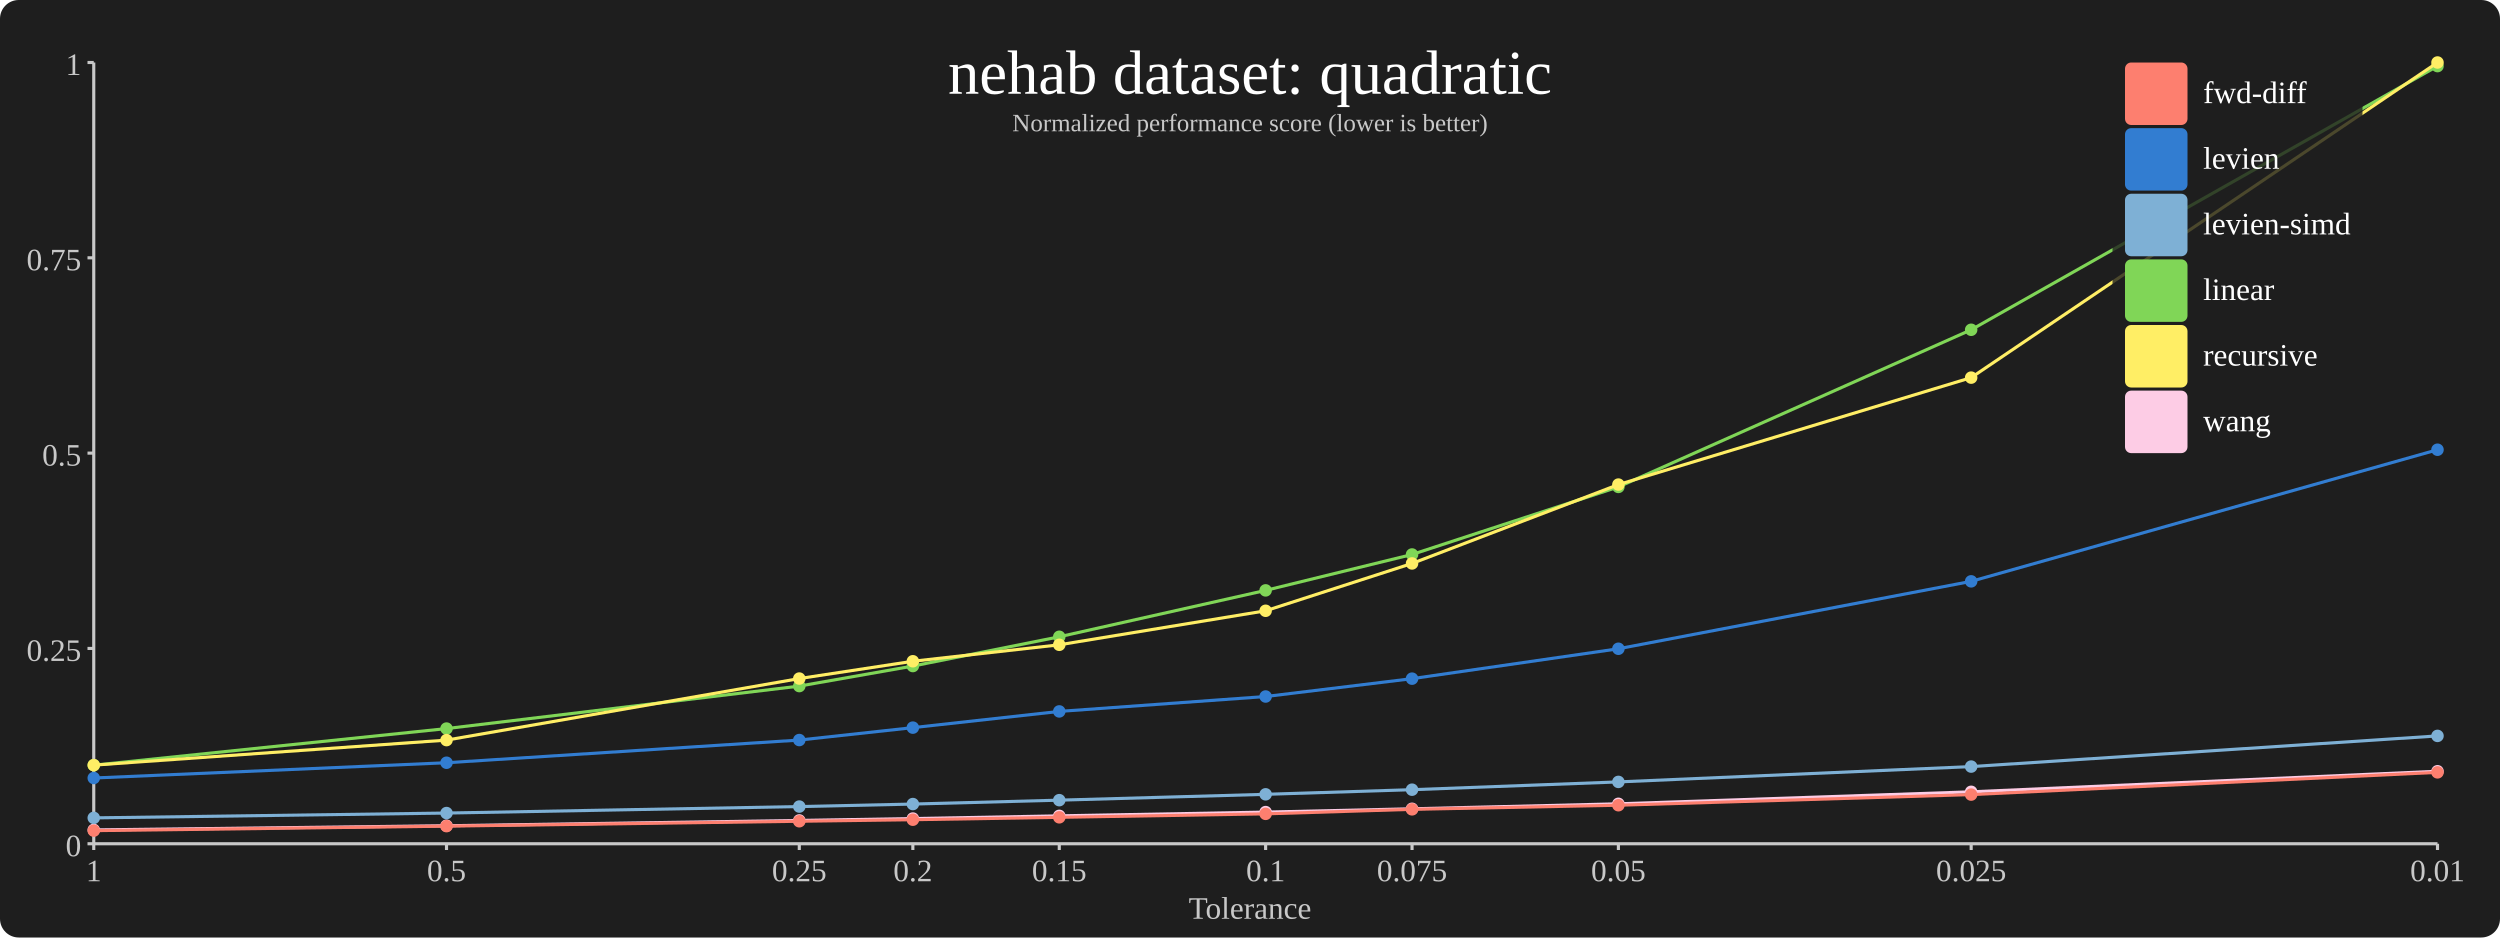
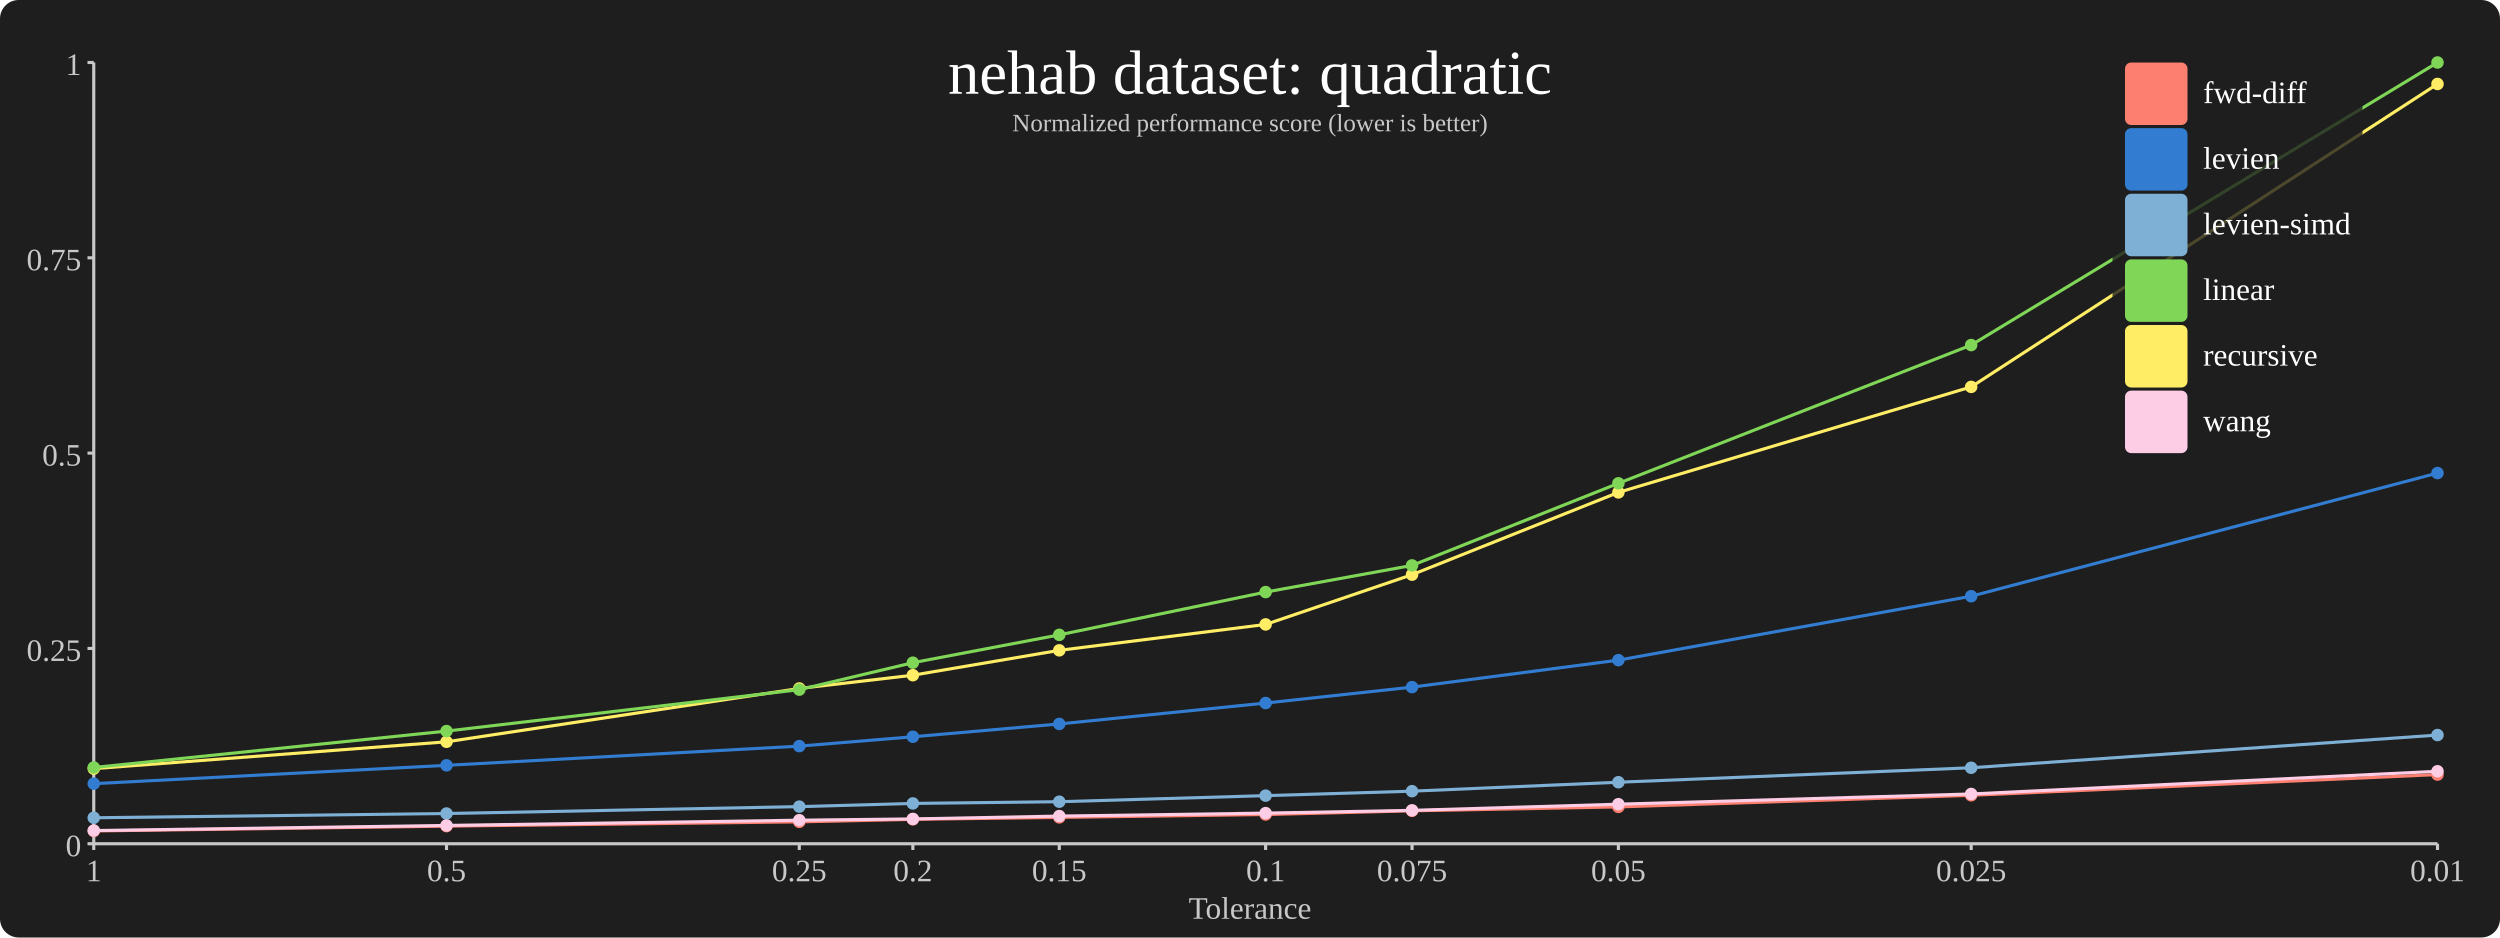
<svg xmlns="http://www.w3.org/2000/svg" viewBox="0 0 800 300">
  <rect x="0" y="0" width="800" height="300" ry="6" style="fill:rgb(30,30,30);stroke:none;fill-opacity:1;stroke-opacity:1;" />
  <path d="M 30 20 L 30 270" style="stroke:rgb(200,200,200);stroke-width:1" />
  <path d="M 30 270 L 780 270" style="stroke:rgb(200,200,200);stroke-width:1" />
  <path d="M 780 270 L 780 272" style="stroke:rgb(200,200,200);stroke-width:1" />
  <text x="780" y="282" style="font-size:10px;fill:rgb(200,200,200);text-anchor:middle;text-align:center;"> 0.01 </text>
  <path d="M 630.772 270 L 630.772 272" style="stroke:rgb(200,200,200);stroke-width:1" />
  <text x="630.772" y="282" style="font-size:10px;fill:rgb(200,200,200);text-anchor:middle;text-align:center;"> 0.025 </text>
  <path d="M 517.886 270 L 517.886 272" style="stroke:rgb(200,200,200);stroke-width:1" />
  <text x="517.886" y="282" style="font-size:10px;fill:rgb(200,200,200);text-anchor:middle;text-align:center;"> 0.05 </text>
  <path d="M 451.852 270 L 451.852 272" style="stroke:rgb(200,200,200);stroke-width:1" />
  <text x="451.852" y="282" style="font-size:10px;fill:rgb(200,200,200);text-anchor:middle;text-align:center;"> 0.075 </text>
  <path d="M 405 270 L 405 272" style="stroke:rgb(200,200,200);stroke-width:1" />
  <text x="405" y="282" style="font-size:10px;fill:rgb(200,200,200);text-anchor:middle;text-align:center;"> 0.1 </text>
  <path d="M 338.966 270 L 338.966 272" style="stroke:rgb(200,200,200);stroke-width:1" />
  <text x="338.966" y="282" style="font-size:10px;fill:rgb(200,200,200);text-anchor:middle;text-align:center;"> 0.15 </text>
  <path d="M 292.114 270 L 292.114 272" style="stroke:rgb(200,200,200);stroke-width:1" />
  <text x="292.114" y="282" style="font-size:10px;fill:rgb(200,200,200);text-anchor:middle;text-align:center;"> 0.2 </text>
  <path d="M 255.773 270 L 255.773 272" style="stroke:rgb(200,200,200);stroke-width:1" />
  <text x="255.773" y="282" style="font-size:10px;fill:rgb(200,200,200);text-anchor:middle;text-align:center;"> 0.25 </text>
  <path d="M 142.886 270 L 142.886 272" style="stroke:rgb(200,200,200);stroke-width:1" />
  <text x="142.886" y="282" style="font-size:10px;fill:rgb(200,200,200);text-anchor:middle;text-align:center;"> 0.5 </text>
  <path d="M 30 270 L 30 272" style="stroke:rgb(200,200,200);stroke-width:1" />
  <text x="30" y="282" style="font-size:10px;fill:rgb(200,200,200);text-anchor:middle;text-align:center;"> 1 </text>
  <path d="M 28 270 L 30 270" style="stroke:rgb(200,200,200);stroke-width:1" />
  <text x="26" y="274" style="font-size:10px;fill:rgb(200,200,200);text-anchor:end;text-align:right;"> 0 </text>
  <path d="M 28 207.5 L 30 207.5" style="stroke:rgb(200,200,200);stroke-width:1" />
  <text x="26" y="211.5" style="font-size:10px;fill:rgb(200,200,200);text-anchor:end;text-align:right;"> 0.25 </text>
  <path d="M 28 145 L 30 145" style="stroke:rgb(200,200,200);stroke-width:1" />
  <text x="26" y="149" style="font-size:10px;fill:rgb(200,200,200);text-anchor:end;text-align:right;"> 0.5 </text>
  <path d="M 28 82.5 L 30 82.5" style="stroke:rgb(200,200,200);stroke-width:1" />
  <text x="26" y="86.5" style="font-size:10px;fill:rgb(200,200,200);text-anchor:end;text-align:right;"> 0.75 </text>
  <path d="M 28 20 L 30 20" style="stroke:rgb(200,200,200);stroke-width:1" />
  <text x="26" y="24" style="font-size:10px;fill:rgb(200,200,200);text-anchor:end;text-align:right;"> 1 </text>
  <text x="400" y="294" style="font-size:10px;fill:rgb(200,200,200);text-anchor:middle;text-align:center;"> Tolerance </text>
-   <circle cx="780" cy="21.152" r="2" style="fill:rgb(128,214,87);stroke:none;fill-opacity:1;stroke-opacity:1;" />
-   <path d="M 780 21.152 L 630.772 105.528" style="stroke:rgb(128,214,87);stroke-width:1" />
-   <circle cx="630.772" cy="105.528" r="2" style="fill:rgb(128,214,87);stroke:none;fill-opacity:1;stroke-opacity:1;" />
-   <path d="M 630.772 105.528 L 517.886 155.815" style="stroke:rgb(128,214,87);stroke-width:1" />
-   <circle cx="517.886" cy="155.815" r="2" style="fill:rgb(128,214,87);stroke:none;fill-opacity:1;stroke-opacity:1;" />
-   <path d="M 517.886 155.815 L 451.852 177.435" style="stroke:rgb(128,214,87);stroke-width:1" />
-   <circle cx="451.852" cy="177.435" r="2" style="fill:rgb(128,214,87);stroke:none;fill-opacity:1;stroke-opacity:1;" />
-   <path d="M 451.852 177.435 L 405 188.923" style="stroke:rgb(128,214,87);stroke-width:1" />
-   <circle cx="405" cy="188.923" r="2" style="fill:rgb(128,214,87);stroke:none;fill-opacity:1;stroke-opacity:1;" />
-   <path d="M 405 188.923 L 338.966 203.768" style="stroke:rgb(128,214,87);stroke-width:1" />
-   <circle cx="338.966" cy="203.768" r="2" style="fill:rgb(128,214,87);stroke:none;fill-opacity:1;stroke-opacity:1;" />
-   <path d="M 338.966 203.768 L 292.114 213.135" style="stroke:rgb(128,214,87);stroke-width:1" />
-   <circle cx="292.114" cy="213.135" r="2" style="fill:rgb(128,214,87);stroke:none;fill-opacity:1;stroke-opacity:1;" />
-   <path d="M 292.114 213.135 L 255.773 219.548" style="stroke:rgb(128,214,87);stroke-width:1" />
-   <circle cx="255.773" cy="219.548" r="2" style="fill:rgb(128,214,87);stroke:none;fill-opacity:1;stroke-opacity:1;" />
-   <path d="M 255.773 219.548 L 142.886 233.143" style="stroke:rgb(128,214,87);stroke-width:1" />
-   <circle cx="142.886" cy="233.143" r="2" style="fill:rgb(128,214,87);stroke:none;fill-opacity:1;stroke-opacity:1;" />
-   <path d="M 142.886 233.143 L 30 244.86" style="stroke:rgb(128,214,87);stroke-width:1" />
-   <circle cx="30" cy="244.86" r="2" style="fill:rgb(128,214,87);stroke:none;fill-opacity:1;stroke-opacity:1;" />
-   <circle cx="780" cy="246.803" r="2" style="fill:rgb(253,204,229);stroke:none;fill-opacity:1;stroke-opacity:1;" />
-   <path d="M 780 246.803 L 630.772 253.38" style="stroke:rgb(253,204,229);stroke-width:1" />
-   <circle cx="630.772" cy="253.38" r="2" style="fill:rgb(253,204,229);stroke:none;fill-opacity:1;stroke-opacity:1;" />
-   <path d="M 630.772 253.38 L 517.886 257.22" style="stroke:rgb(253,204,229);stroke-width:1" />
-   <circle cx="517.886" cy="257.22" r="2" style="fill:rgb(253,204,229);stroke:none;fill-opacity:1;stroke-opacity:1;" />
-   <path d="M 517.886 257.22 L 451.852 258.815" style="stroke:rgb(253,204,229);stroke-width:1" />
-   <circle cx="451.852" cy="258.815" r="2" style="fill:rgb(253,204,229);stroke:none;fill-opacity:1;stroke-opacity:1;" />
-   <path d="M 451.852 258.815 L 405 259.87" style="stroke:rgb(253,204,229);stroke-width:1" />
-   <circle cx="405" cy="259.87" r="2" style="fill:rgb(253,204,229);stroke:none;fill-opacity:1;stroke-opacity:1;" />
-   <path d="M 405 259.87 L 338.966 261.075" style="stroke:rgb(253,204,229);stroke-width:1" />
-   <circle cx="338.966" cy="261.075" r="2" style="fill:rgb(253,204,229);stroke:none;fill-opacity:1;stroke-opacity:1;" />
-   <path d="M 338.966 261.075 L 292.114 261.94" style="stroke:rgb(253,204,229);stroke-width:1" />
-   <circle cx="292.114" cy="261.94" r="2" style="fill:rgb(253,204,229);stroke:none;fill-opacity:1;stroke-opacity:1;" />
-   <path d="M 292.114 261.94 L 255.773 262.545" style="stroke:rgb(253,204,229);stroke-width:1" />
-   <circle cx="255.773" cy="262.545" r="2" style="fill:rgb(253,204,229);stroke:none;fill-opacity:1;stroke-opacity:1;" />
-   <path d="M 255.773 262.545 L 142.886 264.238" style="stroke:rgb(253,204,229);stroke-width:1" />
-   <circle cx="142.886" cy="264.238" r="2" style="fill:rgb(253,204,229);stroke:none;fill-opacity:1;stroke-opacity:1;" />
-   <path d="M 142.886 264.238 L 30 265.577" style="stroke:rgb(253,204,229);stroke-width:1" />
-   <circle cx="30" cy="265.577" r="2" style="fill:rgb(253,204,229);stroke:none;fill-opacity:1;stroke-opacity:1;" />
-   <circle cx="780" cy="143.915" r="2" style="fill:rgb(50,125,209);stroke:none;fill-opacity:1;stroke-opacity:1;" />
-   <path d="M 780 143.915 L 630.772 186.03" style="stroke:rgb(50,125,209);stroke-width:1" />
-   <circle cx="630.772" cy="186.03" r="2" style="fill:rgb(50,125,209);stroke:none;fill-opacity:1;stroke-opacity:1;" />
-   <path d="M 630.772 186.03 L 517.886 207.603" style="stroke:rgb(50,125,209);stroke-width:1" />
-   <circle cx="517.886" cy="207.603" r="2" style="fill:rgb(50,125,209);stroke:none;fill-opacity:1;stroke-opacity:1;" />
-   <path d="M 517.886 207.603 L 451.852 217.17" style="stroke:rgb(50,125,209);stroke-width:1" />
-   <circle cx="451.852" cy="217.17" r="2" style="fill:rgb(50,125,209);stroke:none;fill-opacity:1;stroke-opacity:1;" />
-   <path d="M 451.852 217.17 L 405 222.885" style="stroke:rgb(50,125,209);stroke-width:1" />
-   <circle cx="405" cy="222.885" r="2" style="fill:rgb(50,125,209);stroke:none;fill-opacity:1;stroke-opacity:1;" />
-   <path d="M 405 222.885 L 338.966 227.653" style="stroke:rgb(50,125,209);stroke-width:1" />
-   <circle cx="338.966" cy="227.653" r="2" style="fill:rgb(50,125,209);stroke:none;fill-opacity:1;stroke-opacity:1;" />
-   <path d="M 338.966 227.653 L 292.114 232.843" style="stroke:rgb(50,125,209);stroke-width:1" />
-   <circle cx="292.114" cy="232.843" r="2" style="fill:rgb(50,125,209);stroke:none;fill-opacity:1;stroke-opacity:1;" />
-   <path d="M 292.114 232.843 L 255.773 236.815" style="stroke:rgb(50,125,209);stroke-width:1" />
-   <circle cx="255.773" cy="236.815" r="2" style="fill:rgb(50,125,209);stroke:none;fill-opacity:1;stroke-opacity:1;" />
-   <path d="M 255.773 236.815 L 142.886 244.077" style="stroke:rgb(50,125,209);stroke-width:1" />
-   <circle cx="142.886" cy="244.077" r="2" style="fill:rgb(50,125,209);stroke:none;fill-opacity:1;stroke-opacity:1;" />
-   <path d="M 142.886 244.077 L 30 248.963" style="stroke:rgb(50,125,209);stroke-width:1" />
-   <circle cx="30" cy="248.963" r="2" style="fill:rgb(50,125,209);stroke:none;fill-opacity:1;stroke-opacity:1;" />
-   <circle cx="780" cy="235.488" r="2" style="fill:rgb(126,176,213);stroke:none;fill-opacity:1;stroke-opacity:1;" />
-   <path d="M 780 235.488 L 630.772 245.308" style="stroke:rgb(126,176,213);stroke-width:1" />
-   <circle cx="630.772" cy="245.308" r="2" style="fill:rgb(126,176,213);stroke:none;fill-opacity:1;stroke-opacity:1;" />
-   <path d="M 630.772 245.308 L 517.886 250.21" style="stroke:rgb(126,176,213);stroke-width:1" />
-   <circle cx="517.886" cy="250.21" r="2" style="fill:rgb(126,176,213);stroke:none;fill-opacity:1;stroke-opacity:1;" />
-   <path d="M 517.886 250.21 L 451.852 252.7" style="stroke:rgb(126,176,213);stroke-width:1" />
-   <circle cx="451.852" cy="252.7" r="2" style="fill:rgb(126,176,213);stroke:none;fill-opacity:1;stroke-opacity:1;" />
-   <path d="M 451.852 252.7 L 405 254.183" style="stroke:rgb(126,176,213);stroke-width:1" />
-   <circle cx="405" cy="254.183" r="2" style="fill:rgb(126,176,213);stroke:none;fill-opacity:1;stroke-opacity:1;" />
-   <path d="M 405 254.183 L 338.966 256.053" style="stroke:rgb(126,176,213);stroke-width:1" />
-   <circle cx="338.966" cy="256.053" r="2" style="fill:rgb(126,176,213);stroke:none;fill-opacity:1;stroke-opacity:1;" />
-   <path d="M 338.966 256.053 L 292.114 257.3" style="stroke:rgb(126,176,213);stroke-width:1" />
-   <circle cx="292.114" cy="257.3" r="2" style="fill:rgb(126,176,213);stroke:none;fill-opacity:1;stroke-opacity:1;" />
-   <path d="M 292.114 257.3 L 255.773 258.1" style="stroke:rgb(126,176,213);stroke-width:1" />
-   <circle cx="255.773" cy="258.1" r="2" style="fill:rgb(126,176,213);stroke:none;fill-opacity:1;stroke-opacity:1;" />
-   <path d="M 255.773 258.1 L 142.886 260.178" style="stroke:rgb(126,176,213);stroke-width:1" />
-   <circle cx="142.886" cy="260.178" r="2" style="fill:rgb(126,176,213);stroke:none;fill-opacity:1;stroke-opacity:1;" />
-   <path d="M 142.886 260.178 L 30 261.72" style="stroke:rgb(126,176,213);stroke-width:1" />
-   <circle cx="30" cy="261.72" r="2" style="fill:rgb(126,176,213);stroke:none;fill-opacity:1;stroke-opacity:1;" />
-   <circle cx="780" cy="20" r="2" style="fill:rgb(255,238,101);stroke:none;fill-opacity:1;stroke-opacity:1;" />
-   <path d="M 780 20 L 630.772 120.84" style="stroke:rgb(255,238,101);stroke-width:1" />
-   <circle cx="630.772" cy="120.84" r="2" style="fill:rgb(255,238,101);stroke:none;fill-opacity:1;stroke-opacity:1;" />
-   <path d="M 630.772 120.84 L 517.886 155.065" style="stroke:rgb(255,238,101);stroke-width:1" />
-   <circle cx="517.886" cy="155.065" r="2" style="fill:rgb(255,238,101);stroke:none;fill-opacity:1;stroke-opacity:1;" />
-   <path d="M 517.886 155.065 L 451.852 180.302" style="stroke:rgb(255,238,101);stroke-width:1" />
-   <circle cx="451.852" cy="180.302" r="2" style="fill:rgb(255,238,101);stroke:none;fill-opacity:1;stroke-opacity:1;" />
-   <path d="M 451.852 180.302 L 405 195.45" style="stroke:rgb(255,238,101);stroke-width:1" />
-   <circle cx="405" cy="195.45" r="2" style="fill:rgb(255,238,101);stroke:none;fill-opacity:1;stroke-opacity:1;" />
-   <path d="M 405 195.45 L 338.966 206.335" style="stroke:rgb(255,238,101);stroke-width:1" />
-   <circle cx="338.966" cy="206.335" r="2" style="fill:rgb(255,238,101);stroke:none;fill-opacity:1;stroke-opacity:1;" />
-   <path d="M 338.966 206.335 L 292.114 211.603" style="stroke:rgb(255,238,101);stroke-width:1" />
-   <circle cx="292.114" cy="211.603" r="2" style="fill:rgb(255,238,101);stroke:none;fill-opacity:1;stroke-opacity:1;" />
-   <path d="M 292.114 211.603 L 255.773 217.137" style="stroke:rgb(255,238,101);stroke-width:1" />
-   <circle cx="255.773" cy="217.137" r="2" style="fill:rgb(255,238,101);stroke:none;fill-opacity:1;stroke-opacity:1;" />
-   <path d="M 255.773 217.137 L 142.886 236.833" style="stroke:rgb(255,238,101);stroke-width:1" />
-   <circle cx="142.886" cy="236.833" r="2" style="fill:rgb(255,238,101);stroke:none;fill-opacity:1;stroke-opacity:1;" />
-   <path d="M 142.886 236.833 L 30 244.843" style="stroke:rgb(255,238,101);stroke-width:1" />
-   <circle cx="30" cy="244.843" r="2" style="fill:rgb(255,238,101);stroke:none;fill-opacity:1;stroke-opacity:1;" />
-   <circle cx="780" cy="247.155" r="2" style="fill:rgb(253,127,111);stroke:none;fill-opacity:1;stroke-opacity:1;" />
-   <path d="M 780 247.155 L 630.772 254.27" style="stroke:rgb(253,127,111);stroke-width:1" />
-   <circle cx="630.772" cy="254.27" r="2" style="fill:rgb(253,127,111);stroke:none;fill-opacity:1;stroke-opacity:1;" />
-   <path d="M 630.772 254.27 L 517.886 257.675" style="stroke:rgb(253,127,111);stroke-width:1" />
-   <circle cx="517.886" cy="257.675" r="2" style="fill:rgb(253,127,111);stroke:none;fill-opacity:1;stroke-opacity:1;" />
-   <path d="M 517.886 257.675 L 451.852 258.988" style="stroke:rgb(253,127,111);stroke-width:1" />
-   <circle cx="451.852" cy="258.988" r="2" style="fill:rgb(253,127,111);stroke:none;fill-opacity:1;stroke-opacity:1;" />
-   <path d="M 451.852 258.988 L 405 260.433" style="stroke:rgb(253,127,111);stroke-width:1" />
-   <circle cx="405" cy="260.433" r="2" style="fill:rgb(253,127,111);stroke:none;fill-opacity:1;stroke-opacity:1;" />
-   <path d="M 405 260.433 L 338.966 261.54" style="stroke:rgb(253,127,111);stroke-width:1" />
-   <circle cx="338.966" cy="261.54" r="2" style="fill:rgb(253,127,111);stroke:none;fill-opacity:1;stroke-opacity:1;" />
-   <path d="M 338.966 261.54 L 292.114 262.308" style="stroke:rgb(253,127,111);stroke-width:1" />
-   <circle cx="292.114" cy="262.308" r="2" style="fill:rgb(253,127,111);stroke:none;fill-opacity:1;stroke-opacity:1;" />
-   <path d="M 292.114 262.308 L 255.773 262.8" style="stroke:rgb(253,127,111);stroke-width:1" />
-   <circle cx="255.773" cy="262.8" r="2" style="fill:rgb(253,127,111);stroke:none;fill-opacity:1;stroke-opacity:1;" />
-   <path d="M 255.773 262.8 L 142.886 264.363" style="stroke:rgb(253,127,111);stroke-width:1" />
-   <circle cx="142.886" cy="264.363" r="2" style="fill:rgb(253,127,111);stroke:none;fill-opacity:1;stroke-opacity:1;" />
-   <path d="M 142.886 264.363 L 30 265.808" style="stroke:rgb(253,127,111);stroke-width:1" />
-   <circle cx="30" cy="265.808" r="2" style="fill:rgb(253,127,111);stroke:none;fill-opacity:1;stroke-opacity:1;" />
+   <circle cx="780" cy="235.213" r="2" style="fill:rgb(126,176,213);stroke:none;fill-opacity:1;stroke-opacity:1;" />
+   <path d="M 780 235.213 L 630.772 245.685" style="stroke:rgb(126,176,213);stroke-width:1" />
+   <circle cx="630.772" cy="245.685" r="2" style="fill:rgb(126,176,213);stroke:none;fill-opacity:1;stroke-opacity:1;" />
+   <path d="M 630.772 245.685 L 517.886 250.312" style="stroke:rgb(126,176,213);stroke-width:1" />
+   <circle cx="517.886" cy="250.312" r="2" style="fill:rgb(126,176,213);stroke:none;fill-opacity:1;stroke-opacity:1;" />
+   <path d="M 517.886 250.312 L 451.852 253.173" style="stroke:rgb(126,176,213);stroke-width:1" />
+   <circle cx="451.852" cy="253.173" r="2" style="fill:rgb(126,176,213);stroke:none;fill-opacity:1;stroke-opacity:1;" />
+   <path d="M 451.852 253.173 L 405 254.602" style="stroke:rgb(126,176,213);stroke-width:1" />
+   <circle cx="405" cy="254.602" r="2" style="fill:rgb(126,176,213);stroke:none;fill-opacity:1;stroke-opacity:1;" />
+   <path d="M 405 254.602 L 338.966 256.545" style="stroke:rgb(126,176,213);stroke-width:1" />
+   <circle cx="338.966" cy="256.545" r="2" style="fill:rgb(126,176,213);stroke:none;fill-opacity:1;stroke-opacity:1;" />
+   <path d="M 338.966 256.545 L 292.114 257.098" style="stroke:rgb(126,176,213);stroke-width:1" />
+   <circle cx="292.114" cy="257.098" r="2" style="fill:rgb(126,176,213);stroke:none;fill-opacity:1;stroke-opacity:1;" />
+   <path d="M 292.114 257.098 L 255.773 258.12" style="stroke:rgb(126,176,213);stroke-width:1" />
+   <circle cx="255.773" cy="258.12" r="2" style="fill:rgb(126,176,213);stroke:none;fill-opacity:1;stroke-opacity:1;" />
+   <path d="M 255.773 258.12 L 142.886 260.325" style="stroke:rgb(126,176,213);stroke-width:1" />
+   <circle cx="142.886" cy="260.325" r="2" style="fill:rgb(126,176,213);stroke:none;fill-opacity:1;stroke-opacity:1;" />
+   <path d="M 142.886 260.325 L 30 261.688" style="stroke:rgb(126,176,213);stroke-width:1" />
+   <circle cx="30" cy="261.688" r="2" style="fill:rgb(126,176,213);stroke:none;fill-opacity:1;stroke-opacity:1;" />
+   <circle cx="780" cy="26.867" r="2" style="fill:rgb(255,238,101);stroke:none;fill-opacity:1;stroke-opacity:1;" />
+   <path d="M 780 26.867 L 630.772 123.805" style="stroke:rgb(255,238,101);stroke-width:1" />
+   <circle cx="630.772" cy="123.805" r="2" style="fill:rgb(255,238,101);stroke:none;fill-opacity:1;stroke-opacity:1;" />
+   <path d="M 630.772 123.805 L 517.886 157.565" style="stroke:rgb(255,238,101);stroke-width:1" />
+   <circle cx="517.886" cy="157.565" r="2" style="fill:rgb(255,238,101);stroke:none;fill-opacity:1;stroke-opacity:1;" />
+   <path d="M 517.886 157.565 L 451.852 183.895" style="stroke:rgb(255,238,101);stroke-width:1" />
+   <circle cx="451.852" cy="183.895" r="2" style="fill:rgb(255,238,101);stroke:none;fill-opacity:1;stroke-opacity:1;" />
+   <path d="M 451.852 183.895 L 405 199.815" style="stroke:rgb(255,238,101);stroke-width:1" />
+   <circle cx="405" cy="199.815" r="2" style="fill:rgb(255,238,101);stroke:none;fill-opacity:1;stroke-opacity:1;" />
+   <path d="M 405 199.815 L 338.966 208.105" style="stroke:rgb(255,238,101);stroke-width:1" />
+   <circle cx="338.966" cy="208.105" r="2" style="fill:rgb(255,238,101);stroke:none;fill-opacity:1;stroke-opacity:1;" />
+   <path d="M 338.966 208.105 L 292.114 216.065" style="stroke:rgb(255,238,101);stroke-width:1" />
+   <circle cx="292.114" cy="216.065" r="2" style="fill:rgb(255,238,101);stroke:none;fill-opacity:1;stroke-opacity:1;" />
+   <path d="M 292.114 216.065 L 255.773 220.305" style="stroke:rgb(255,238,101);stroke-width:1" />
+   <circle cx="255.773" cy="220.305" r="2" style="fill:rgb(255,238,101);stroke:none;fill-opacity:1;stroke-opacity:1;" />
+   <path d="M 255.773 220.305 L 142.886 237.375" style="stroke:rgb(255,238,101);stroke-width:1" />
+   <circle cx="142.886" cy="237.375" r="2" style="fill:rgb(255,238,101);stroke:none;fill-opacity:1;stroke-opacity:1;" />
+   <path d="M 142.886 237.375 L 30 245.968" style="stroke:rgb(255,238,101);stroke-width:1" />
+   <circle cx="30" cy="245.968" r="2" style="fill:rgb(255,238,101);stroke:none;fill-opacity:1;stroke-opacity:1;" />
+   <circle cx="780" cy="20" r="2" style="fill:rgb(128,214,87);stroke:none;fill-opacity:1;stroke-opacity:1;" />
+   <path d="M 780 20 L 630.772 110.422" style="stroke:rgb(128,214,87);stroke-width:1" />
+   <circle cx="630.772" cy="110.422" r="2" style="fill:rgb(128,214,87);stroke:none;fill-opacity:1;stroke-opacity:1;" />
+   <path d="M 630.772 110.422 L 517.886 154.657" style="stroke:rgb(128,214,87);stroke-width:1" />
+   <circle cx="517.886" cy="154.657" r="2" style="fill:rgb(128,214,87);stroke:none;fill-opacity:1;stroke-opacity:1;" />
+   <path d="M 517.886 154.657 L 451.852 180.93" style="stroke:rgb(128,214,87);stroke-width:1" />
+   <circle cx="451.852" cy="180.93" r="2" style="fill:rgb(128,214,87);stroke:none;fill-opacity:1;stroke-opacity:1;" />
+   <path d="M 451.852 180.93 L 405 189.463" style="stroke:rgb(128,214,87);stroke-width:1" />
+   <circle cx="405" cy="189.463" r="2" style="fill:rgb(128,214,87);stroke:none;fill-opacity:1;stroke-opacity:1;" />
+   <path d="M 405 189.463 L 338.966 203.153" style="stroke:rgb(128,214,87);stroke-width:1" />
+   <circle cx="338.966" cy="203.153" r="2" style="fill:rgb(128,214,87);stroke:none;fill-opacity:1;stroke-opacity:1;" />
+   <path d="M 338.966 203.153 L 292.114 212.062" style="stroke:rgb(128,214,87);stroke-width:1" />
+   <circle cx="292.114" cy="212.062" r="2" style="fill:rgb(128,214,87);stroke:none;fill-opacity:1;stroke-opacity:1;" />
+   <path d="M 292.114 212.062 L 255.773 220.688" style="stroke:rgb(128,214,87);stroke-width:1" />
+   <circle cx="255.773" cy="220.688" r="2" style="fill:rgb(128,214,87);stroke:none;fill-opacity:1;stroke-opacity:1;" />
+   <path d="M 255.773 220.688 L 142.886 233.945" style="stroke:rgb(128,214,87);stroke-width:1" />
+   <circle cx="142.886" cy="233.945" r="2" style="fill:rgb(128,214,87);stroke:none;fill-opacity:1;stroke-opacity:1;" />
+   <path d="M 142.886 233.945 L 30 245.597" style="stroke:rgb(128,214,87);stroke-width:1" />
+   <circle cx="30" cy="245.597" r="2" style="fill:rgb(128,214,87);stroke:none;fill-opacity:1;stroke-opacity:1;" />
+   <circle cx="780" cy="247.865" r="2" style="fill:rgb(253,127,111);stroke:none;fill-opacity:1;stroke-opacity:1;" />
+   <path d="M 780 247.865 L 630.772 254.495" style="stroke:rgb(253,127,111);stroke-width:1" />
+   <circle cx="630.772" cy="254.495" r="2" style="fill:rgb(253,127,111);stroke:none;fill-opacity:1;stroke-opacity:1;" />
+   <path d="M 630.772 254.495 L 517.886 258.207" style="stroke:rgb(253,127,111);stroke-width:1" />
+   <circle cx="517.886" cy="258.207" r="2" style="fill:rgb(253,127,111);stroke:none;fill-opacity:1;stroke-opacity:1;" />
+   <path d="M 517.886 258.207 L 451.852 259.457" style="stroke:rgb(253,127,111);stroke-width:1" />
+   <circle cx="451.852" cy="259.457" r="2" style="fill:rgb(253,127,111);stroke:none;fill-opacity:1;stroke-opacity:1;" />
+   <path d="M 451.852 259.457 L 405 260.64" style="stroke:rgb(253,127,111);stroke-width:1" />
+   <circle cx="405" cy="260.64" r="2" style="fill:rgb(253,127,111);stroke:none;fill-opacity:1;stroke-opacity:1;" />
+   <path d="M 405 260.64 L 338.966 261.565" style="stroke:rgb(253,127,111);stroke-width:1" />
+   <circle cx="338.966" cy="261.565" r="2" style="fill:rgb(253,127,111);stroke:none;fill-opacity:1;stroke-opacity:1;" />
+   <path d="M 338.966 261.565 L 292.114 262.185" style="stroke:rgb(253,127,111);stroke-width:1" />
+   <circle cx="292.114" cy="262.185" r="2" style="fill:rgb(253,127,111);stroke:none;fill-opacity:1;stroke-opacity:1;" />
+   <path d="M 292.114 262.185 L 255.773 262.995" style="stroke:rgb(253,127,111);stroke-width:1" />
+   <circle cx="255.773" cy="262.995" r="2" style="fill:rgb(253,127,111);stroke:none;fill-opacity:1;stroke-opacity:1;" />
+   <path d="M 255.773 262.995 L 142.886 264.36" style="stroke:rgb(253,127,111);stroke-width:1" />
+   <circle cx="142.886" cy="264.36" r="2" style="fill:rgb(253,127,111);stroke:none;fill-opacity:1;stroke-opacity:1;" />
+   <path d="M 142.886 264.36 L 30 265.908" style="stroke:rgb(253,127,111);stroke-width:1" />
+   <circle cx="30" cy="265.908" r="2" style="fill:rgb(253,127,111);stroke:none;fill-opacity:1;stroke-opacity:1;" />
+   <circle cx="780" cy="151.38" r="2" style="fill:rgb(50,125,209);stroke:none;fill-opacity:1;stroke-opacity:1;" />
+   <path d="M 780 151.38 L 630.772 190.793" style="stroke:rgb(50,125,209);stroke-width:1" />
+   <circle cx="630.772" cy="190.793" r="2" style="fill:rgb(50,125,209);stroke:none;fill-opacity:1;stroke-opacity:1;" />
+   <path d="M 630.772 190.793 L 517.886 211.243" style="stroke:rgb(50,125,209);stroke-width:1" />
+   <circle cx="517.886" cy="211.243" r="2" style="fill:rgb(50,125,209);stroke:none;fill-opacity:1;stroke-opacity:1;" />
+   <path d="M 517.886 211.243 L 451.852 219.877" style="stroke:rgb(50,125,209);stroke-width:1" />
+   <circle cx="451.852" cy="219.877" r="2" style="fill:rgb(50,125,209);stroke:none;fill-opacity:1;stroke-opacity:1;" />
+   <path d="M 451.852 219.877 L 405 224.972" style="stroke:rgb(50,125,209);stroke-width:1" />
+   <circle cx="405" cy="224.972" r="2" style="fill:rgb(50,125,209);stroke:none;fill-opacity:1;stroke-opacity:1;" />
+   <path d="M 405 224.972 L 338.966 231.66" style="stroke:rgb(50,125,209);stroke-width:1" />
+   <circle cx="338.966" cy="231.66" r="2" style="fill:rgb(50,125,209);stroke:none;fill-opacity:1;stroke-opacity:1;" />
+   <path d="M 338.966 231.66 L 292.114 235.762" style="stroke:rgb(50,125,209);stroke-width:1" />
+   <circle cx="292.114" cy="235.762" r="2" style="fill:rgb(50,125,209);stroke:none;fill-opacity:1;stroke-opacity:1;" />
+   <path d="M 292.114 235.762 L 255.773 238.76" style="stroke:rgb(50,125,209);stroke-width:1" />
+   <circle cx="255.773" cy="238.76" r="2" style="fill:rgb(50,125,209);stroke:none;fill-opacity:1;stroke-opacity:1;" />
+   <path d="M 255.773 238.76 L 142.886 244.905" style="stroke:rgb(50,125,209);stroke-width:1" />
+   <circle cx="142.886" cy="244.905" r="2" style="fill:rgb(50,125,209);stroke:none;fill-opacity:1;stroke-opacity:1;" />
+   <path d="M 142.886 244.905 L 30 250.768" style="stroke:rgb(50,125,209);stroke-width:1" />
+   <circle cx="30" cy="250.768" r="2" style="fill:rgb(50,125,209);stroke:none;fill-opacity:1;stroke-opacity:1;" />
+   <circle cx="780" cy="246.808" r="2" style="fill:rgb(253,204,229);stroke:none;fill-opacity:1;stroke-opacity:1;" />
+   <path d="M 780 246.808 L 630.772 254.07" style="stroke:rgb(253,204,229);stroke-width:1" />
+   <circle cx="630.772" cy="254.07" r="2" style="fill:rgb(253,204,229);stroke:none;fill-opacity:1;stroke-opacity:1;" />
+   <path d="M 630.772 254.07 L 517.886 257.34" style="stroke:rgb(253,204,229);stroke-width:1" />
+   <circle cx="517.886" cy="257.34" r="2" style="fill:rgb(253,204,229);stroke:none;fill-opacity:1;stroke-opacity:1;" />
+   <path d="M 517.886 257.34 L 451.852 259.312" style="stroke:rgb(253,204,229);stroke-width:1" />
+   <circle cx="451.852" cy="259.312" r="2" style="fill:rgb(253,204,229);stroke:none;fill-opacity:1;stroke-opacity:1;" />
+   <path d="M 451.852 259.312 L 405 260.197" style="stroke:rgb(253,204,229);stroke-width:1" />
+   <circle cx="405" cy="260.197" r="2" style="fill:rgb(253,204,229);stroke:none;fill-opacity:1;stroke-opacity:1;" />
+   <path d="M 405 260.197 L 338.966 261.147" style="stroke:rgb(253,204,229);stroke-width:1" />
+   <circle cx="338.966" cy="261.147" r="2" style="fill:rgb(253,204,229);stroke:none;fill-opacity:1;stroke-opacity:1;" />
+   <path d="M 338.966 261.147 L 292.114 262.055" style="stroke:rgb(253,204,229);stroke-width:1" />
+   <circle cx="292.114" cy="262.055" r="2" style="fill:rgb(253,204,229);stroke:none;fill-opacity:1;stroke-opacity:1;" />
+   <path d="M 292.114 262.055 L 255.773 262.462" style="stroke:rgb(253,204,229);stroke-width:1" />
+   <circle cx="255.773" cy="262.462" r="2" style="fill:rgb(253,204,229);stroke:none;fill-opacity:1;stroke-opacity:1;" />
+   <path d="M 255.773 262.462 L 142.886 264.14" style="stroke:rgb(253,204,229);stroke-width:1" />
+   <circle cx="142.886" cy="264.14" r="2" style="fill:rgb(253,204,229);stroke:none;fill-opacity:1;stroke-opacity:1;" />
+   <path d="M 142.886 264.14 L 30 265.777" style="stroke:rgb(253,204,229);stroke-width:1" />
+   <circle cx="30" cy="265.777" r="2" style="fill:rgb(253,204,229);stroke:none;fill-opacity:1;stroke-opacity:1;" />
  <rect x="676" y="16" width="80" height="133" ry="4" style="fill:rgb(30,30,30);stroke:none;fill-opacity:0.8;stroke-opacity:1;" />
  <rect x="680" y="20" width="20" height="20" ry="2" style="fill:rgb(253,127,111);stroke:none;fill-opacity:1;stroke-opacity:1;" />
  <text x="705" y="33" style="font-size:10px;fill:rgb(255,255,255);text-anchor:start;text-align:left;"> fwd-diff </text>
  <rect x="680" y="41" width="20" height="20" ry="2" style="fill:rgb(50,125,209);stroke:none;fill-opacity:1;stroke-opacity:1;" />
  <text x="705" y="54" style="font-size:10px;fill:rgb(255,255,255);text-anchor:start;text-align:left;"> levien </text>
  <rect x="680" y="62" width="20" height="20" ry="2" style="fill:rgb(126,176,213);stroke:none;fill-opacity:1;stroke-opacity:1;" />
  <text x="705" y="75" style="font-size:10px;fill:rgb(255,255,255);text-anchor:start;text-align:left;"> levien-simd </text>
  <rect x="680" y="83" width="20" height="20" ry="2" style="fill:rgb(128,214,87);stroke:none;fill-opacity:1;stroke-opacity:1;" />
  <text x="705" y="96" style="font-size:10px;fill:rgb(255,255,255);text-anchor:start;text-align:left;"> linear </text>
  <rect x="680" y="104" width="20" height="20" ry="2" style="fill:rgb(255,238,101);stroke:none;fill-opacity:1;stroke-opacity:1;" />
  <text x="705" y="117" style="font-size:10px;fill:rgb(255,255,255);text-anchor:start;text-align:left;"> recursive </text>
  <rect x="680" y="125" width="20" height="20" ry="2" style="fill:rgb(253,204,229);stroke:none;fill-opacity:1;stroke-opacity:1;" />
  <text x="705" y="138" style="font-size:10px;fill:rgb(255,255,255);text-anchor:start;text-align:left;"> wang </text>
  <text x="400" y="30" style="font-size:20px;fill:rgb(255,255,255);text-anchor:middle;text-align:center;"> nehab dataset: quadratic </text>
  <text x="400" y="42" style="font-size:8px;fill:rgb(200,200,200);text-anchor:middle;text-align:center;"> Normalized performance score (lower is better) </text>
</svg>
